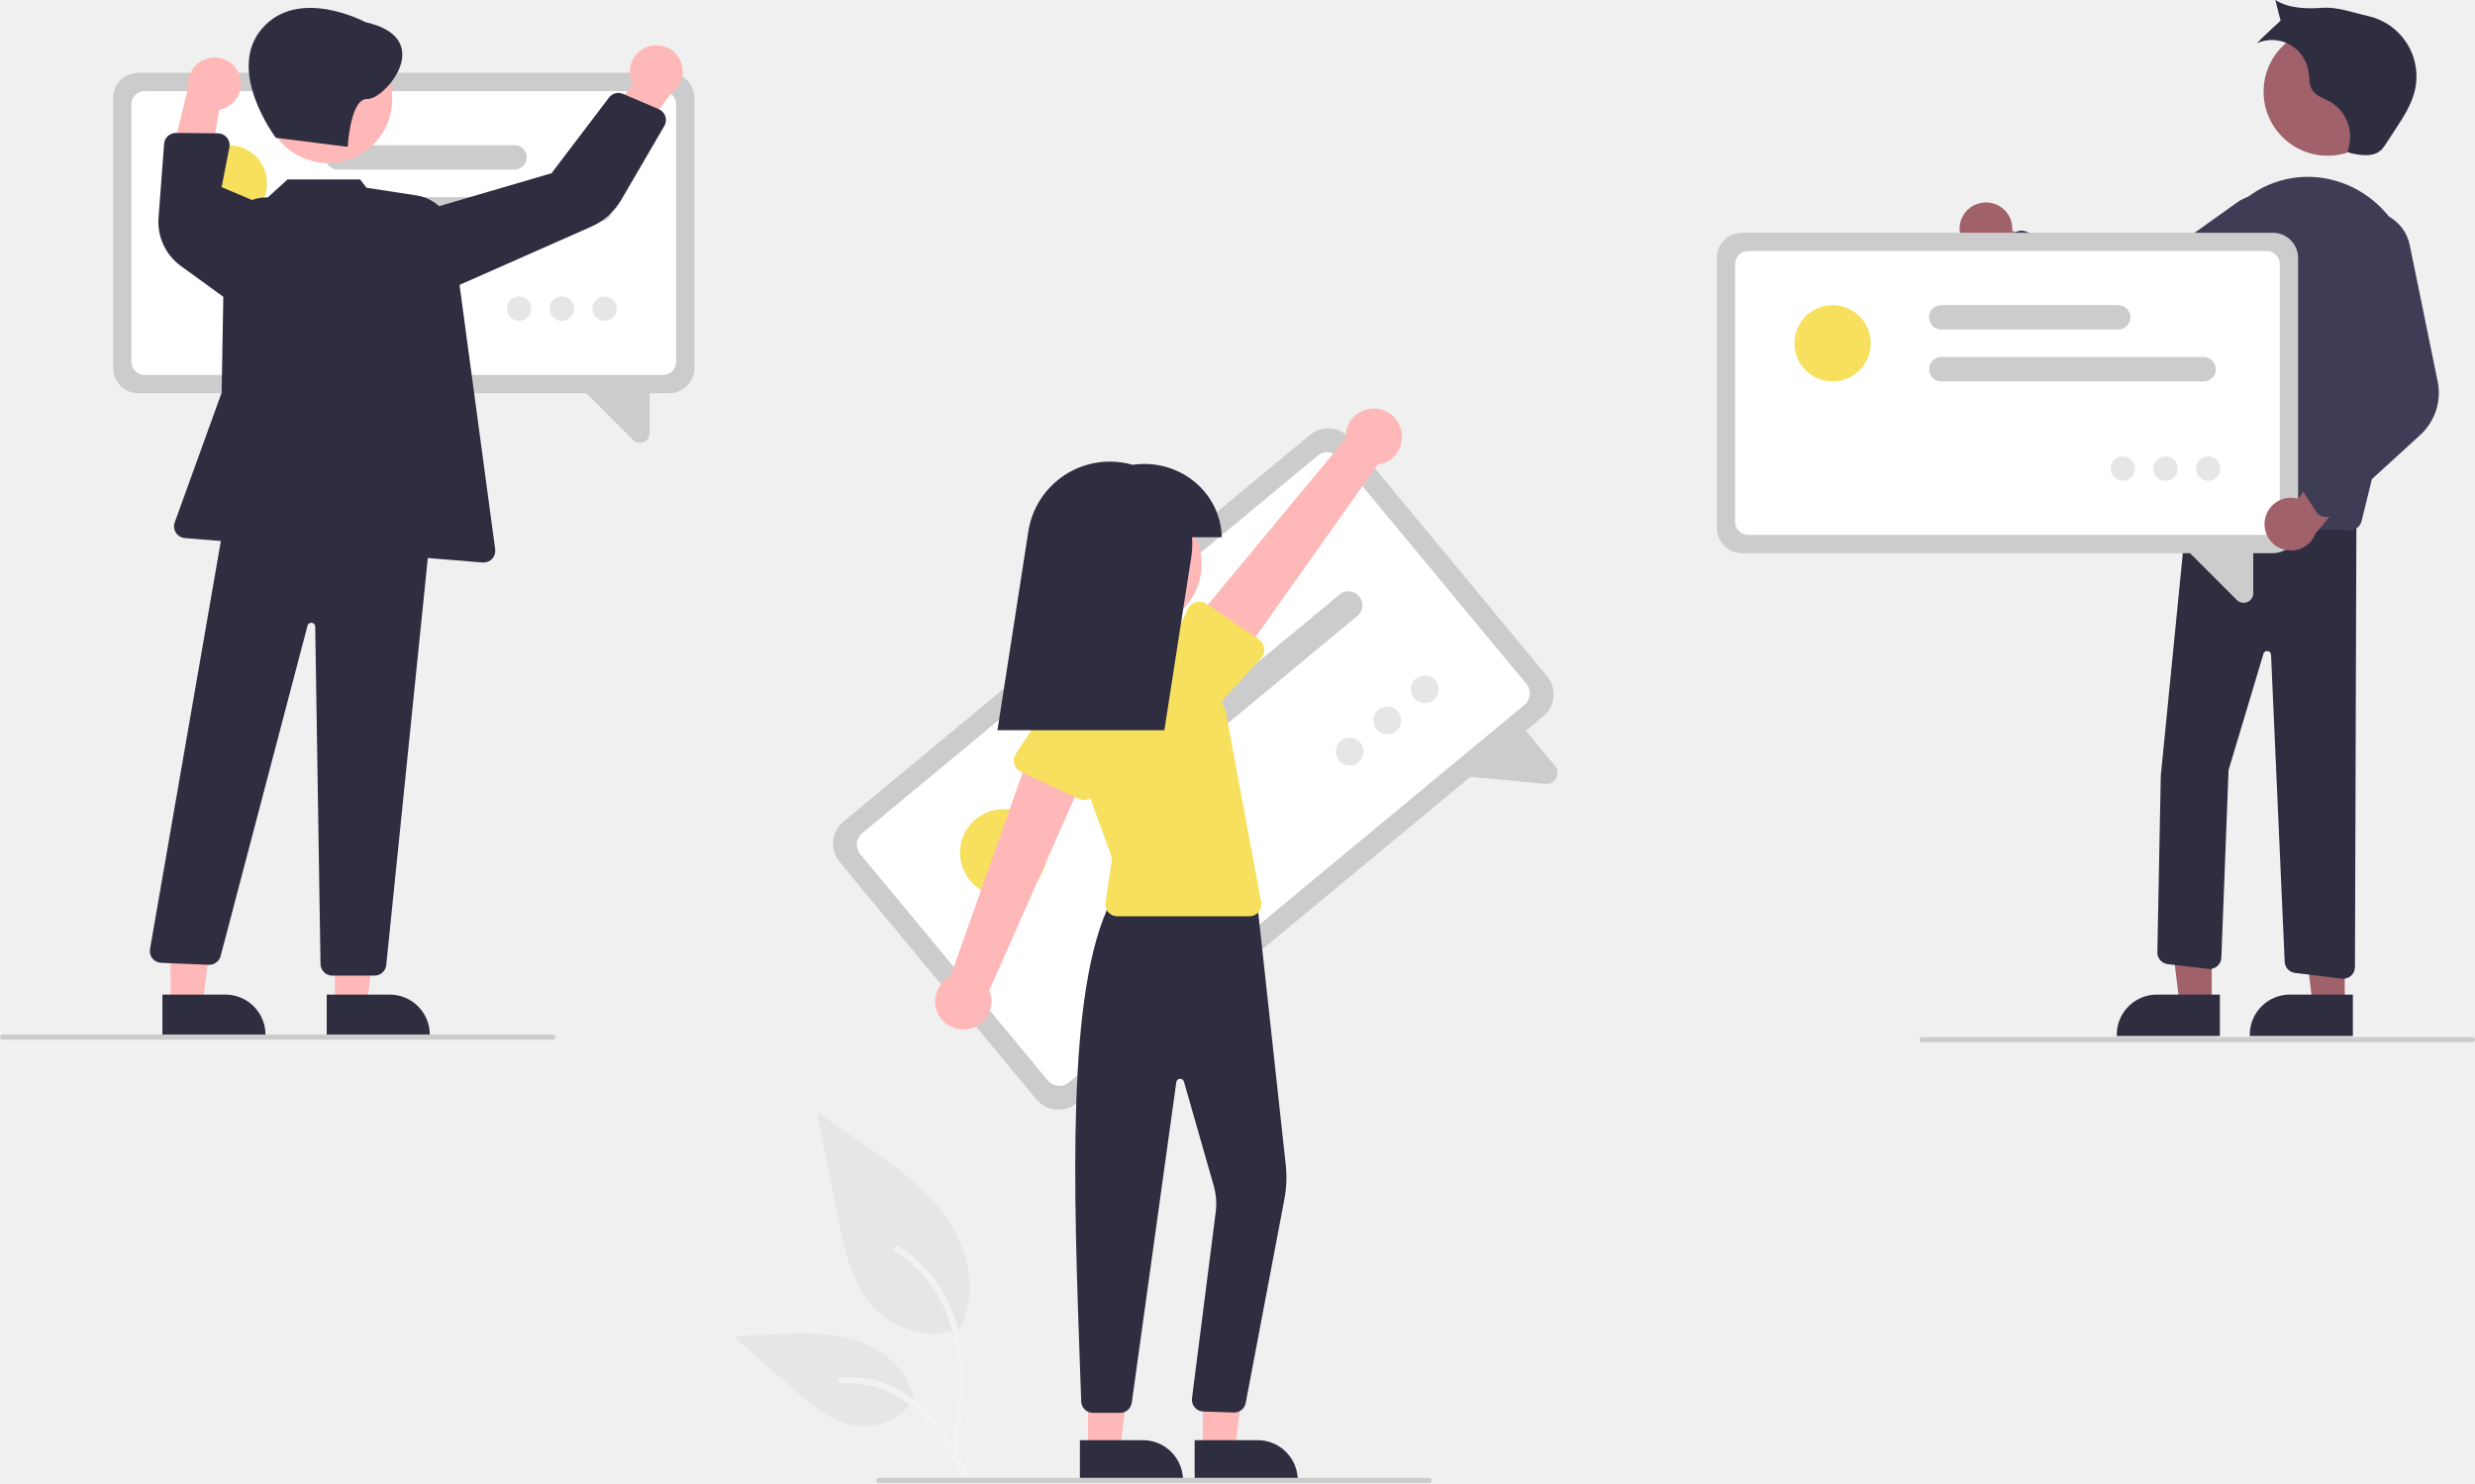
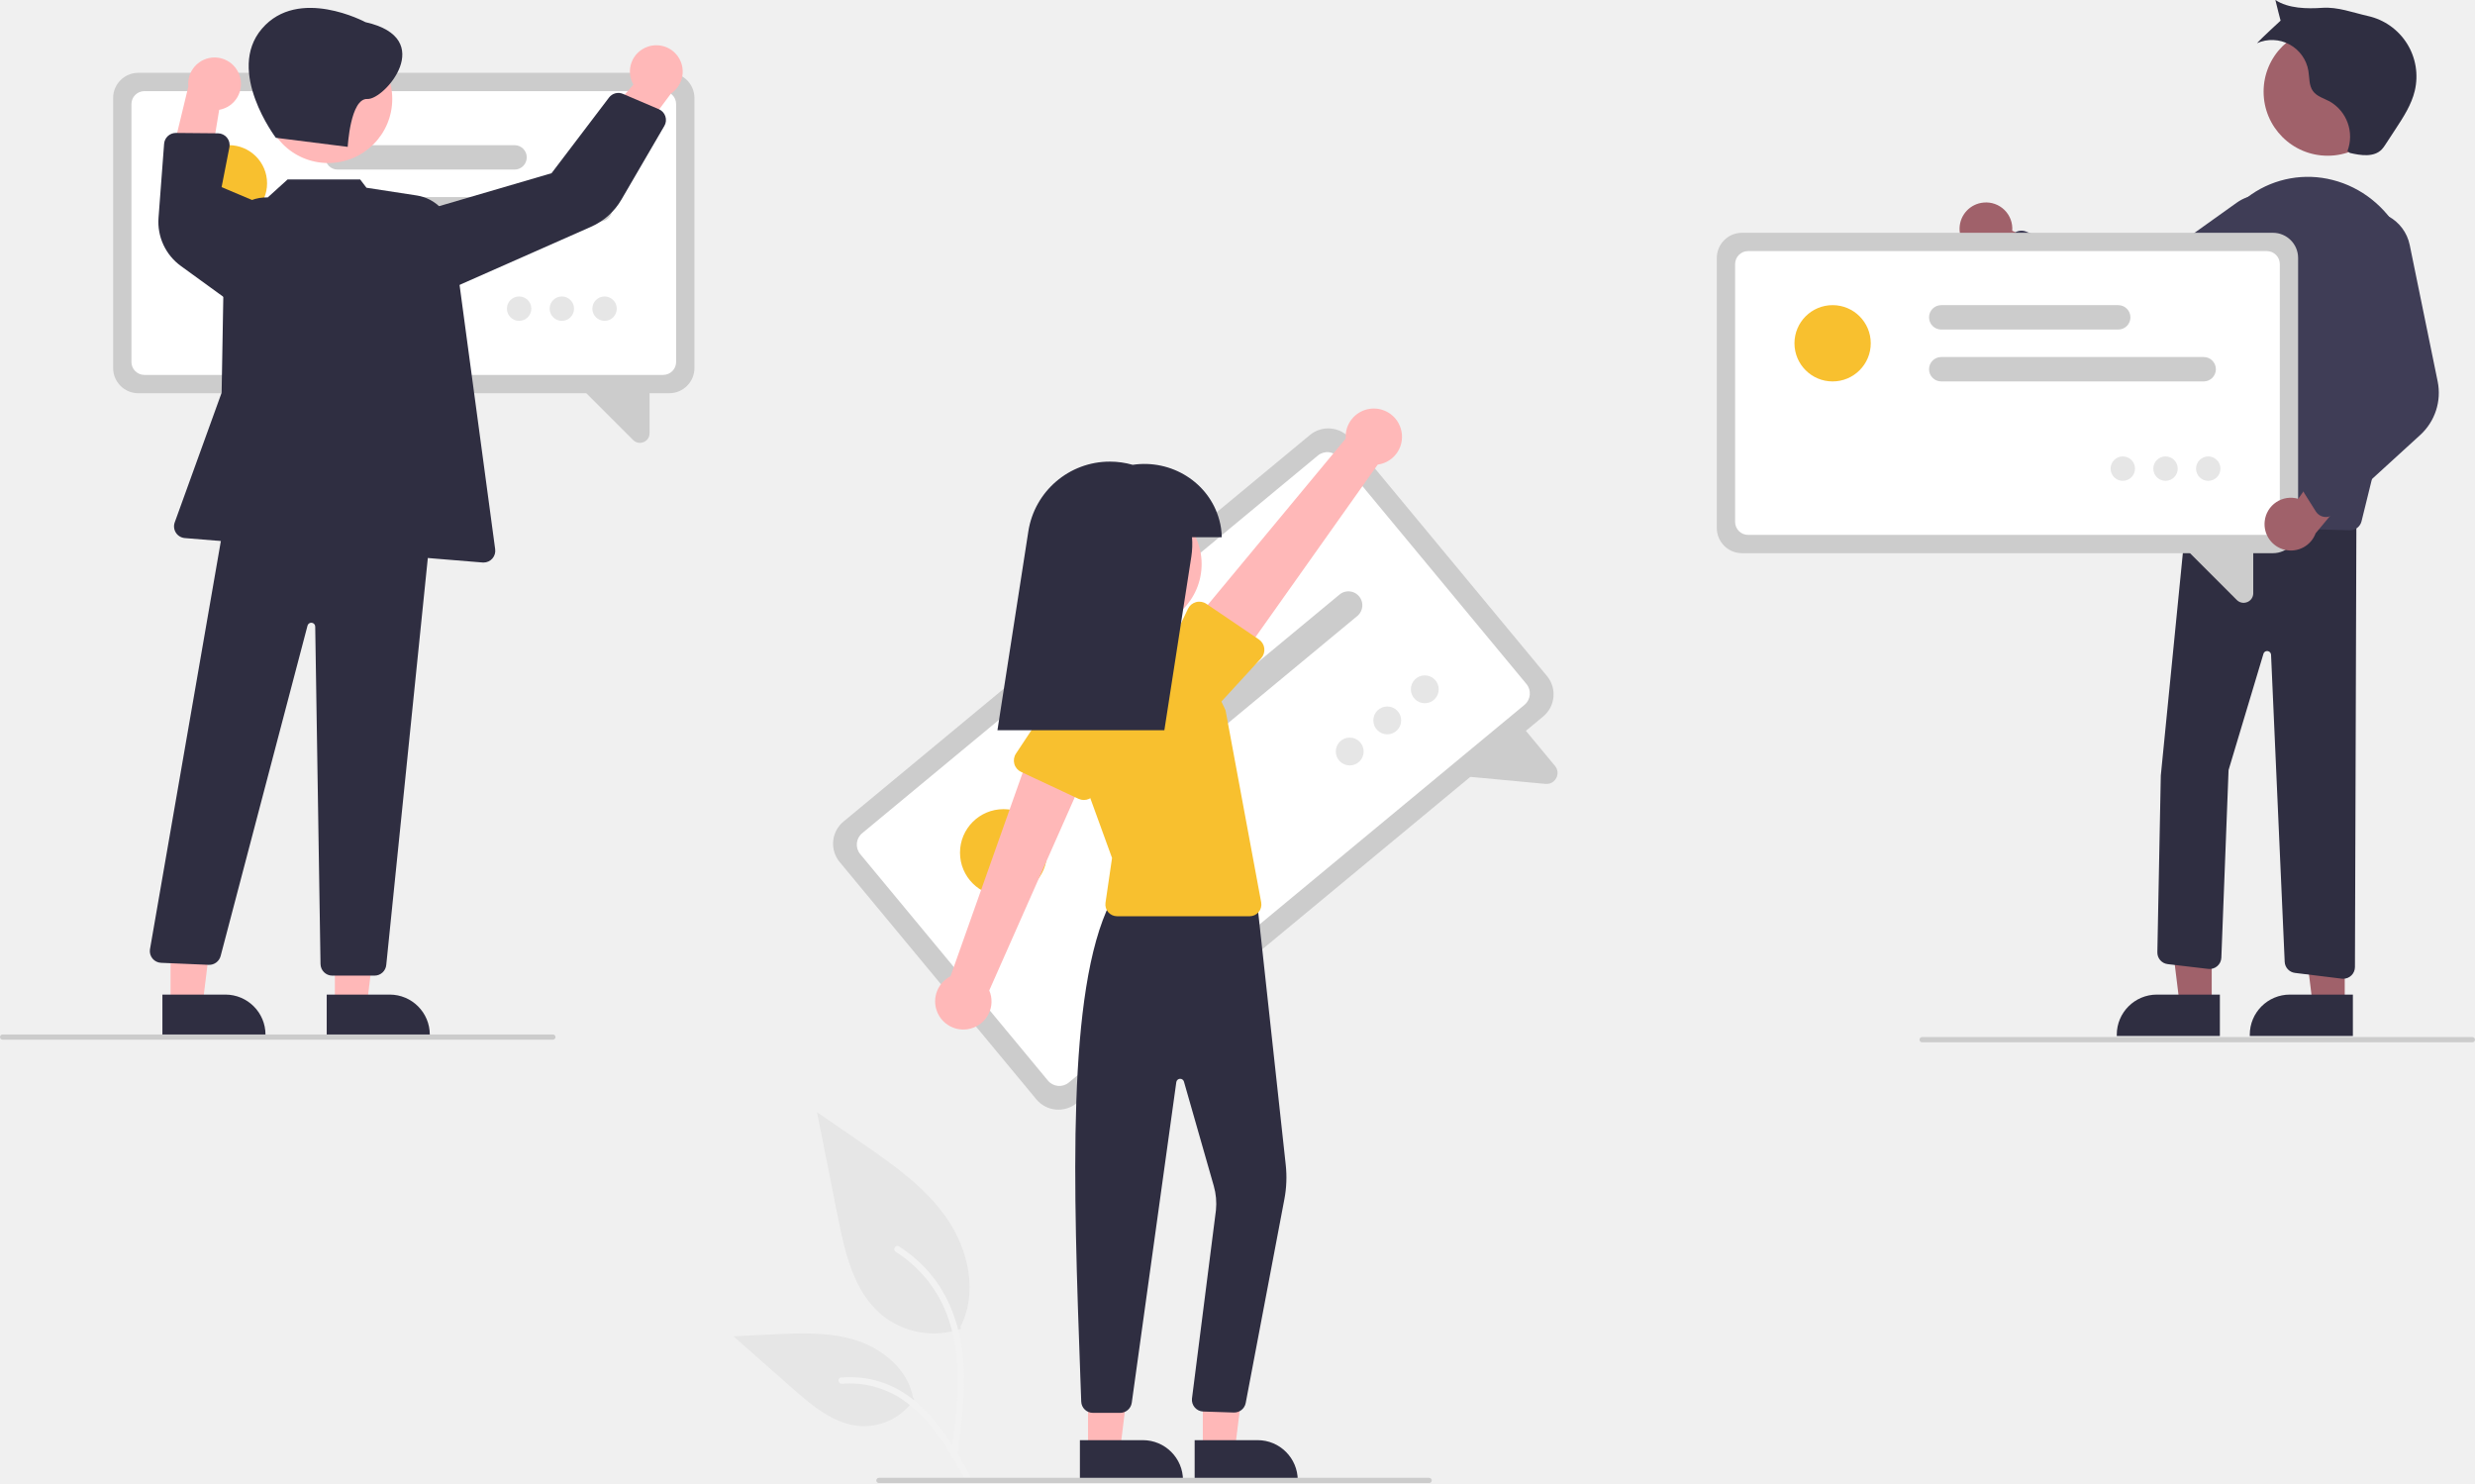
<svg xmlns="http://www.w3.org/2000/svg" id="a953921f-4c4e-4323-8cfc-8a6ae54c37d9" data-name="Layer 1" width="949" height="568.653" viewBox="0 0 949 568.653">
  <path d="M493.954,675.174a31.517,31.517,0,0,1-30.435-5.361c-10.66-8.947-14.002-23.687-16.721-37.336l-8.043-40.37,16.84,11.595c12.11,8.339,24.493,16.944,32.878,29.023s12.045,28.566,5.308,41.635" transform="translate(-125.5 -165.6736)" fill="#e6e6e6" />
  <path d="M492.515,724.05c1.704-12.415,3.457-24.99,2.261-37.538-1.062-11.144-4.462-22.029-11.383-30.953a51.491,51.491,0,0,0-13.211-11.971c-1.321-.834-2.537,1.26-1.222,2.09a48.952,48.952,0,0,1,19.363,23.363c4.216,10.722,4.893,22.411,4.166,33.801-.439,6.888-1.37,13.731-2.309,20.565a1.254,1.254,0,0,0,.845,1.489,1.218,1.218,0,0,0,1.489-.845Z" transform="translate(-125.5 -165.6736)" fill="#f2f2f2" />
  <path d="M476.098,702.081a23.201,23.201,0,0,1-20.215,10.433c-10.233-.486-18.764-7.628-26.444-14.408l-22.715-20.056,15.034-.719c10.811-.517,21.901-1,32.199,2.334s19.794,11.358,21.677,22.016" transform="translate(-125.5 -165.6736)" fill="#e6e6e6" />
  <path d="M497.332,731.187c-8.204-14.516-17.719-30.648-34.722-35.805a38.746,38.746,0,0,0-14.604-1.508c-1.551.134-1.163,2.524.384,2.39a35.996,35.996,0,0,1,23.306,6.166c6.572,4.473,11.688,10.692,16.019,17.287,2.653,4.039,5.029,8.25,7.405,12.455.759,1.344,2.979.374,2.211-.986Z" transform="translate(-125.5 -165.6736)" fill="#f2f2f2" />
  <path d="M717.213,440.397,538.36,588.632a11.027,11.027,0,0,1-15.508-1.452L447.457,496.211a11.027,11.027,0,0,1,1.452-15.508L627.761,332.469A11.027,11.027,0,0,1,643.27,333.92L718.665,424.889A11.027,11.027,0,0,1,717.213,440.397Z" transform="translate(-125.5 -165.6736)" fill="#ccc" />
  <path d="M710.046,435.934,535.304,580.76a5.68,5.68,0,0,1-7.989-.748l-71.987-86.857a5.68,5.68,0,0,1,.748-7.989L630.817,340.34a5.68,5.68,0,0,1,7.989.748l71.987,86.857A5.68,5.68,0,0,1,710.046,435.934Z" transform="translate(-125.5 -165.6736)" fill="#fff" />
  <path d="M718.101,466.25l-35.94-3.364,25.723-20.245,13.857,16.719a4.152,4.152,0,0,1,.482,4.661,4.279,4.279,0,0,1-1.051,1.302A4.16,4.16,0,0,1,718.101,466.25Z" transform="translate(-125.5 -165.6736)" fill="#ccc" />
  <path d="M645.928,401.875l-88.399,73.265a5.34,5.34,0,1,1-6.815-8.223l88.399-73.265a5.34,5.34,0,1,1,6.815,8.223Z" transform="translate(-125.5 -165.6736)" fill="#ccc" />
  <path d="M602.664,408.255l-59.618,49.411a5.34,5.34,0,1,1-6.815-8.223l59.618-49.411a5.34,5.34,0,0,1,6.815,8.223Z" transform="translate(-125.5 -165.6736)" fill="#ccc" />
-   <circle cx="384.787" cy="326.947" r="16.688" fill="#f6e05e" />
+   <circle cx="384.787" cy="326.947" r="16.688" fill="#f8c02f" />
  <circle cx="517.532" cy="288.156" r="5.34" fill="#e6e6e6" />
  <circle cx="531.923" cy="276.229" r="5.34" fill="#e6e6e6" />
  <circle cx="546.313" cy="264.302" r="5.34" fill="#e6e6e6" />
  <polygon points="461.198 556.214 473.458 556.213 479.29 508.925 461.196 508.926 461.198 556.214" fill="#ffb8b8" />
  <path d="M583.571,717.885l24.144-.001h.001a15.386,15.386,0,0,1,15.386,15.386v.5l-39.531.001Z" transform="translate(-125.5 -165.6736)" fill="#2f2e41" />
  <polygon points="417.198 556.214 429.458 556.213 435.29 508.925 417.196 508.926 417.198 556.214" fill="#ffb8b8" />
  <path d="M539.571,717.885l24.144-.001h.001a15.386,15.386,0,0,1,15.386,15.386v.5l-39.531.001Z" transform="translate(-125.5 -165.6736)" fill="#2f2e41" />
  <path d="M555.001,707.419h-.002l-10.426-.003a4.482,4.482,0,0,1-4.495-4.338l-.328-9.121c-2.635-72.94-5.361-148.364,11.517-182.265l.132-.267,55.88-2.022,11.219,102.911a44.621,44.621,0,0,1-.52,13.164L603.148,703.627a4.499,4.499,0,0,1-4.597,3.658l-11.71-.38a4.502,4.502,0,0,1-4.302-4.943l9.199-72.279a24.702,24.702,0,0,0-.835-9.284l-11.44-39.994a1.5,1.5,0,0,0-2.928.206L559.458,703.538A4.518,4.518,0,0,1,555.001,707.419Z" transform="translate(-125.5 -165.6736)" fill="#2f2e41" />
  <circle cx="436.183" cy="216.281" r="24.561" fill="#ffb8b8" />
-   <path d="M604.66,517h-50.823a4.5,4.5,0,0,1-4.453-5.15l2.511-17.196-14.744-40.554a29.844,29.844,0,0,1,24.009-39.767h0a29.73,29.73,0,0,1,31.021,16.815l3.239,6.891L609.085,511.679a4.5,4.5,0,0,1-4.425,5.32Z" transform="translate(-125.5 -165.6736)" fill="#f6e05e" />
+   <path d="M604.66,517h-50.823a4.5,4.5,0,0,1-4.453-5.15l2.511-17.196-14.744-40.554a29.844,29.844,0,0,1,24.009-39.767h0a29.73,29.73,0,0,1,31.021,16.815l3.239,6.891L609.085,511.679a4.5,4.5,0,0,1-4.425,5.32Z" transform="translate(-125.5 -165.6736)" fill="#f8c02f" />
  <path d="M497.374,560.136a10.743,10.743,0,0,0,7.445-14.694l39.602-89.472-22.655-5.706L489.962,540.006a10.801,10.801,0,0,0,7.412,20.13Z" transform="translate(-125.5 -165.6736)" fill="#ffb8b8" />
-   <path d="M539.06,471.971l-22.033-10.314a4.817,4.817,0,0,1-1.974-7.022l13.39-20.223a13.377,13.377,0,0,1,24.198,11.413l-6.924,23.163a4.817,4.817,0,0,1-6.657,2.982Z" transform="translate(-125.5 -165.6736)" fill="#f6e05e" />
+   <path d="M539.06,471.971l-22.033-10.314a4.817,4.817,0,0,1-1.974-7.022l13.39-20.223a13.377,13.377,0,0,1,24.198,11.413l-6.924,23.163a4.817,4.817,0,0,1-6.657,2.982Z" transform="translate(-125.5 -165.6736)" fill="#f8c02f" />
  <path d="M662.575,329.897a10.743,10.743,0,0,1-8.809,13.919L597.197,423.651,580.695,407.115l60.794-73.275a10.801,10.801,0,0,1,21.086-3.943Z" transform="translate(-125.5 -165.6736)" fill="#ffb8b8" />
-   <path d="M610.279,414.281a4.812,4.812,0,0,1-1.235,3.816l-16.349,17.809a13.377,13.377,0,0,1-22.195-14.939L581.012,399.109a4.817,4.817,0,0,1,7.042-1.9l20.142,13.643A4.811,4.811,0,0,1,610.279,414.281Z" transform="translate(-125.5 -165.6736)" fill="#f6e05e" />
+   <path d="M610.279,414.281a4.812,4.812,0,0,1-1.235,3.816l-16.349,17.809a13.377,13.377,0,0,1-22.195-14.939L581.012,399.109a4.817,4.817,0,0,1,7.042-1.9l20.142,13.643A4.811,4.811,0,0,1,610.279,414.281Z" transform="translate(-125.5 -165.6736)" fill="#f8c02f" />
  <path d="M593.955,371.674a25.26,25.26,0,0,0-.918-6.576c-3.957-14.622-18.565-23.399-33.225-21.196a31.7,31.7,0,0,0-8.769-1.228h0a31.621,31.621,0,0,0-31.246,26.767l-11.842,76.233h64l10.334-66.526a31.777,31.777,0,0,0,.269-7.474Z" transform="translate(-125.5 -165.6736)" fill="#2f2e41" />
  <path d="M673.5,734.326h-211a1,1,0,1,1,0-2h211a1,1,0,0,1,0,2Z" transform="translate(-125.5 -165.6736)" fill="#ccc" />
  <path d="M886.07,243.341a10.056,10.056,0,0,1,10.986,10.819l32.707,14.395-15.602,10.071-28.667-15.214a10.11,10.11,0,0,1,.576-20.071Z" transform="translate(-125.5 -165.6736)" fill="#a0616a" />
  <circle cx="892.502" cy="35.15" r="24.561" fill="#a0616a" />
  <polygon points="848.05 385.364 835.79 385.363 829.958 338.075 848.052 338.076 848.05 385.364" fill="#a0616a" />
  <path d="M976.676,562.921l-39.531-.001v-.5a15.386,15.386,0,0,1,15.386-15.386h.001l24.144.001Z" transform="translate(-125.5 -165.6736)" fill="#2f2e41" />
  <polygon points="899.05 385.364 886.79 385.363 880.958 338.075 899.052 338.076 899.05 385.364" fill="#a0616a" />
  <path d="M1027.676,562.921l-39.531-.001v-.5a15.386,15.386,0,0,1,15.386-15.386h.001l24.144.001Z" transform="translate(-125.5 -165.6736)" fill="#2f2e41" />
  <path d="M1023.969,540.966a4.507,4.507,0,0,1-.549-.034l-17.946-2.209a4.493,4.493,0,0,1-3.944-4.235L996.3,416.723a1.5,1.5,0,0,0-2.857-.554l-13.434,44.784L977.242,532.89a4.498,4.498,0,0,1-5.023,4.295l-15.541-1.829a4.485,4.485,0,0,1-3.973-4.557l1.319-67.714,10.529-106.292.47.018,64.022,2.468-.577,177.201a4.501,4.501,0,0,1-4.501,4.485Z" transform="translate(-125.5 -165.6736)" fill="#2f2e41" />
  <path d="M1026.62,368.992c-.039,0-.078,0-.117-.001l-64.479-1.689a4.5,4.5,0,0,1-4.341-5.104l12.39-91.191a44.132,44.132,0,0,1,18.68-30.792,38.196,38.196,0,0,1,31.108-5.547c22.506,5.703,36.008,29.87,30.097,53.872l-18.968,77.029A4.526,4.526,0,0,1,1026.62,368.992Z" transform="translate(-125.5 -165.6736)" fill="#3f3d56" />
  <path d="M942.03,296.578a21.822,21.822,0,0,1-11.964-3.555l-37.602-24.67a4.499,4.499,0,0,1-.799-6.856l5.665-5.98a4.484,4.484,0,0,1,4.932-1.087l42.002,16.726,38.909-27.786a16.155,16.155,0,1,1,16.446,27.678l-48.088,23.357A21.74,21.74,0,0,1,942.03,296.578Z" transform="translate(-125.5 -165.6736)" fill="#3f3d56" />
  <path d="M1026.512,224.311c4.19.989,9.245,1.749,12.24-1.345a12.511,12.511,0,0,0,1.416-1.89l3.915-5.977c2.999-4.579,6.051-9.277,7.321-14.602a23.741,23.741,0,0,0-17.907-28.674c-5.846-1.309-11.566-3.561-17.542-3.15s-12.985.276-18-3c.313,1.46,2.003,7.913,2.003,7.913s-7.541,6.919-9.054,8.644a14.166,14.166,0,0,1,19.723,10.671c.428,2.626.177,5.538,1.737,7.693,1.484,2.05,4.145,2.768,6.382,3.952a15.563,15.563,0,0,1,6.847,19.045Z" transform="translate(-125.5 -165.6736)" fill="#2f2e41" />
  <path d="M997.023,377.788H793.434a9.664,9.664,0,0,1-9.653-9.653V264.586a9.664,9.664,0,0,1,9.653-9.653H997.023a9.664,9.664,0,0,1,9.653,9.653V368.135A9.664,9.664,0,0,1,997.023,377.788Z" transform="translate(-125.5 -165.6736)" fill="#ccc" />
  <path d="M994.683,370.768H795.774a4.978,4.978,0,0,1-4.973-4.973v-98.87a4.978,4.978,0,0,1,4.973-4.973H994.683a4.978,4.978,0,0,1,4.973,4.973v98.87A4.978,4.978,0,0,1,994.683,370.768Z" transform="translate(-125.5 -165.6736)" fill="#fff" />
  <path d="M983.164,395.73l-22.37-22.37,28.68.725V393.117a3.639,3.639,0,0,1-2.282,3.415,3.75,3.75,0,0,1-1.438.291A3.646,3.646,0,0,1,983.164,395.73Z" transform="translate(-125.5 -165.6736)" fill="#ccc" />
  <path d="M970.465,311.927H869.84a4.68,4.68,0,1,1,0-9.36H970.465a4.68,4.68,0,0,1,0,9.36Z" transform="translate(-125.5 -165.6736)" fill="#ccc" />
  <path d="M937.703,292.036H869.84a4.68,4.68,0,1,1,0-9.36H937.703a4.68,4.68,0,1,1,0,9.36Z" transform="translate(-125.5 -165.6736)" fill="#ccc" />
-   <circle cx="702.686" cy="131.628" r="14.626" fill="#f6e05e" />
+   <circle cx="702.686" cy="131.628" r="14.626" fill="#f8c02f" />
  <circle cx="813.955" cy="179.692" r="4.68" fill="#e6e6e6" />
  <circle cx="830.336" cy="179.692" r="4.68" fill="#e6e6e6" />
  <circle cx="846.716" cy="179.692" r="4.68" fill="#e6e6e6" />
  <path d="M993.871,365.474a10.056,10.056,0,0,1,12.838-8.54l20.783-29.069,6.665,17.332-20.758,24.948a10.11,10.11,0,0,1-19.529-4.671Z" transform="translate(-125.5 -165.6736)" fill="#a0616a" />
  <path d="M1017.678,363.906a4.536,4.536,0,0,1-.981-.025,4.489,4.489,0,0,1-3.205-2.06l-4.392-6.968a4.48,4.48,0,0,1,.168-5.048l26.602-36.553-17.291-44.576a16.07,16.07,0,0,1,8.813-20.739h0a16.154,16.154,0,0,1,22.073,11.656l10.728,52.373a21.884,21.884,0,0,1-6.651,20.454l-33.21,30.325A4.487,4.487,0,0,1,1017.678,363.906Z" transform="translate(-125.5 -165.6736)" fill="#3f3d56" />
  <path d="M1073.5,565.326h-211a1,1,0,0,1,0-2h211a1,1,0,0,1,0,2Z" transform="translate(-125.5 -165.6736)" fill="#ccc" />
  <path d="M382.118,316.45H178.528a9.664,9.664,0,0,1-9.653-9.653V203.247a9.664,9.664,0,0,1,9.653-9.653H382.118a9.664,9.664,0,0,1,9.653,9.653V306.797A9.664,9.664,0,0,1,382.118,316.45Z" transform="translate(-125.5 -165.6736)" fill="#ccc" />
  <path d="M379.777,309.43H180.868a4.978,4.978,0,0,1-4.973-4.973v-98.87a4.978,4.978,0,0,1,4.973-4.973H379.777a4.978,4.978,0,0,1,4.973,4.973v98.87A4.978,4.978,0,0,1,379.777,309.43Z" transform="translate(-125.5 -165.6736)" fill="#fff" />
  <path d="M368.258,334.392l-22.37-22.37,28.68.725v19.032a3.639,3.639,0,0,1-2.282,3.415,3.75,3.75,0,0,1-1.438.291A3.646,3.646,0,0,1,368.258,334.392Z" transform="translate(-125.5 -165.6736)" fill="#ccc" />
  <path d="M355.559,250.588H254.934a4.68,4.68,0,1,1,0-9.36H355.559a4.68,4.68,0,0,1,0,9.36Z" transform="translate(-125.5 -165.6736)" fill="#ccc" />
  <path d="M322.798,230.697H254.934a4.68,4.68,0,1,1,0-9.36h67.863a4.68,4.68,0,1,1,0,9.36Z" transform="translate(-125.5 -165.6736)" fill="#ccc" />
-   <circle cx="87.78" cy="70.289" r="14.626" fill="#f6e05e" />
+   <circle cx="87.78" cy="70.289" r="14.626" fill="#f8c02f" />
  <circle cx="199.049" cy="118.353" r="4.68" fill="#e6e6e6" />
  <circle cx="215.43" cy="118.353" r="4.68" fill="#e6e6e6" />
  <circle cx="231.811" cy="118.353" r="4.68" fill="#e6e6e6" />
  <path d="M373.674,183.645a10.056,10.056,0,0,0-5.31,14.476l-23.42,26.99,18.409,2.439,19.418-26.004A10.11,10.11,0,0,0,373.674,183.645Z" transform="translate(-125.5 -165.6736)" fill="#ffb8b8" />
  <path d="M217.298,194.451a10.056,10.056,0,0,1-7.754,13.328l-5.828,35.256L190.088,230.42l7.624-31.546a10.11,10.11,0,0,1,19.586-4.423Z" transform="translate(-125.5 -165.6736)" fill="#ffb8b8" />
  <polygon points="128.399 385.364 140.659 385.363 146.491 338.075 128.397 338.076 128.399 385.364" fill="#ffb8b8" />
  <path d="M250.772,547.035l24.144-.001h.001a15.386,15.386,0,0,1,15.386,15.386v.5l-39.531.001Z" transform="translate(-125.5 -165.6736)" fill="#2f2e41" />
  <polygon points="65.399 385.364 77.659 385.363 83.491 338.075 65.397 338.076 65.399 385.364" fill="#ffb8b8" />
  <path d="M187.772,547.035l24.144-.001h.001a15.386,15.386,0,0,1,15.386,15.386v.5l-39.531.001Z" transform="translate(-125.5 -165.6736)" fill="#2f2e41" />
  <circle cx="125.84" cy="37.947" r="24.561" fill="#ffb8b8" />
  <path d="M248.396,535.328l-2.031-129.406a1.5,1.5,0,0,0-2.959-.324l-33.291,126.576a4.555,4.555,0,0,1-4.571,3.459l-18.29-.782a4.501,4.501,0,0,1-4.272-5.061l28.249-162.658.058-.459,78.682,3.723.513.023L273.611,535.599a4.519,4.519,0,0,1-4.487,4.166H252.895A4.518,4.518,0,0,1,248.396,535.328Z" transform="translate(-125.5 -165.6736)" fill="#2f2e41" />
  <path d="M310.54,381.357l-114.178-9.37a4.499,4.499,0,0,1-3.864-6.015l17.981-49.712,1.035-59.003a16.181,16.181,0,0,1,16.667-15.891l7.593-6.883h27.82l2.422,3.176,19.357,2.975a16.272,16.272,0,0,1,13.58,13.833L315.368,376.272a4.501,4.501,0,0,1-4.454,5.101C310.79,381.373,310.665,381.368,310.54,381.357Z" transform="translate(-125.5 -165.6736)" fill="#2f2e41" />
  <path d="M288.294,246.355l48.684-14.264L359.011,203.083a4.499,4.499,0,0,1,5.352-1.416l13.756,5.88a4.5,4.5,0,0,1,2.119,6.403l-16.466,28.256A25.197,25.197,0,0,1,352.119,252.629l-57.261,25.312Z" transform="translate(-125.5 -165.6736)" fill="#2f2e41" />
  <path d="M194.893,267.691a20.865,20.865,0,0,1-8.604-18.575l2.136-28.308a4.512,4.512,0,0,1,4.488-4.161h.04l16.132.144a4.501,4.501,0,0,1,4.376,5.365l-2.993,15.271,21.36,9.025-17.987,34.993Z" transform="translate(-125.5 -165.6736)" fill="#2f2e41" />
  <path d="M265.628,174.17s-25.685-13.83-39.685,2.492,5.334,41.848,5.334,41.848l27.548,3.474s1-18.726,7.559-18.363S293.313,180.355,265.628,174.17Z" transform="translate(-125.5 -165.6736)" fill="#2f2e41" />
  <path d="M337.5,564.326h-211a1,1,0,0,1,0-2h211a1,1,0,0,1,0,2Z" transform="translate(-125.5 -165.6736)" fill="#ccc" />
</svg>
